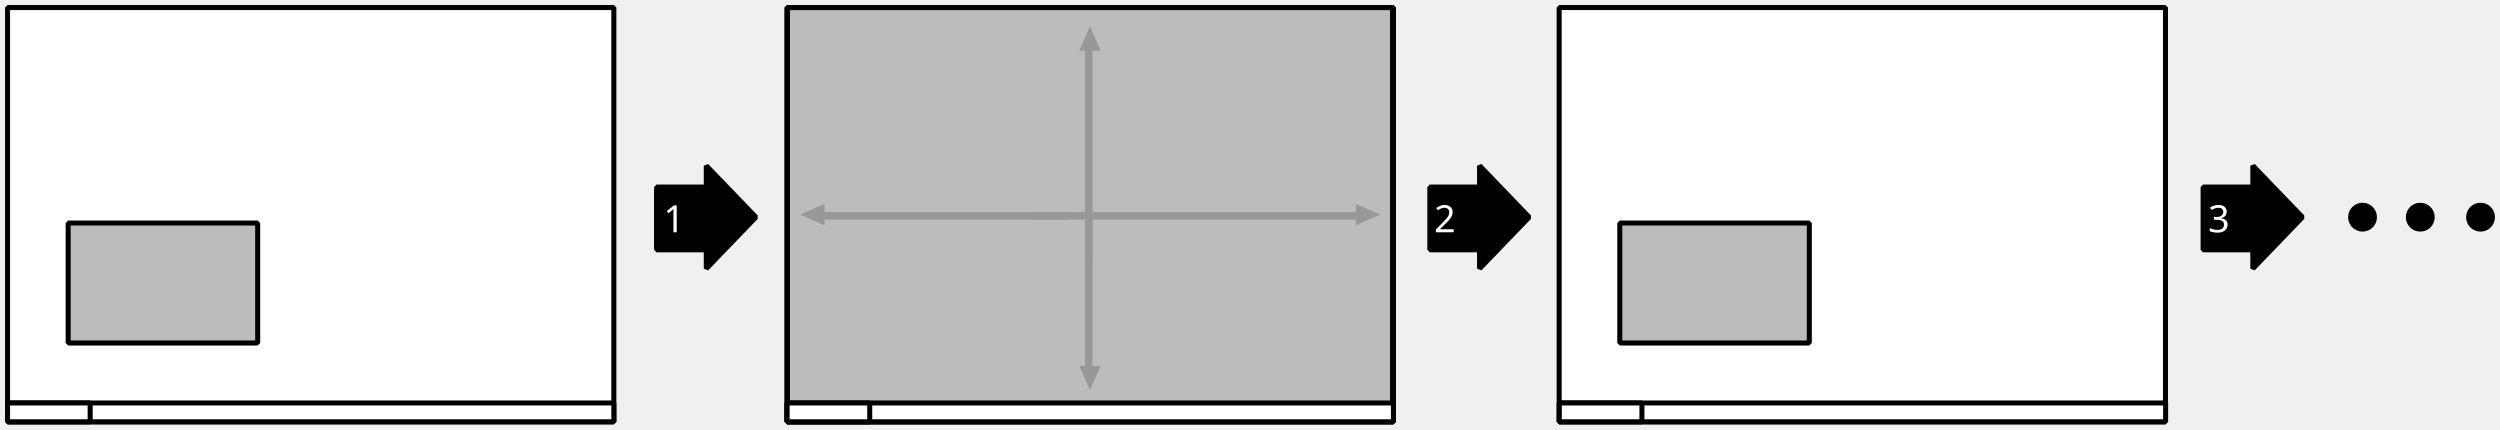
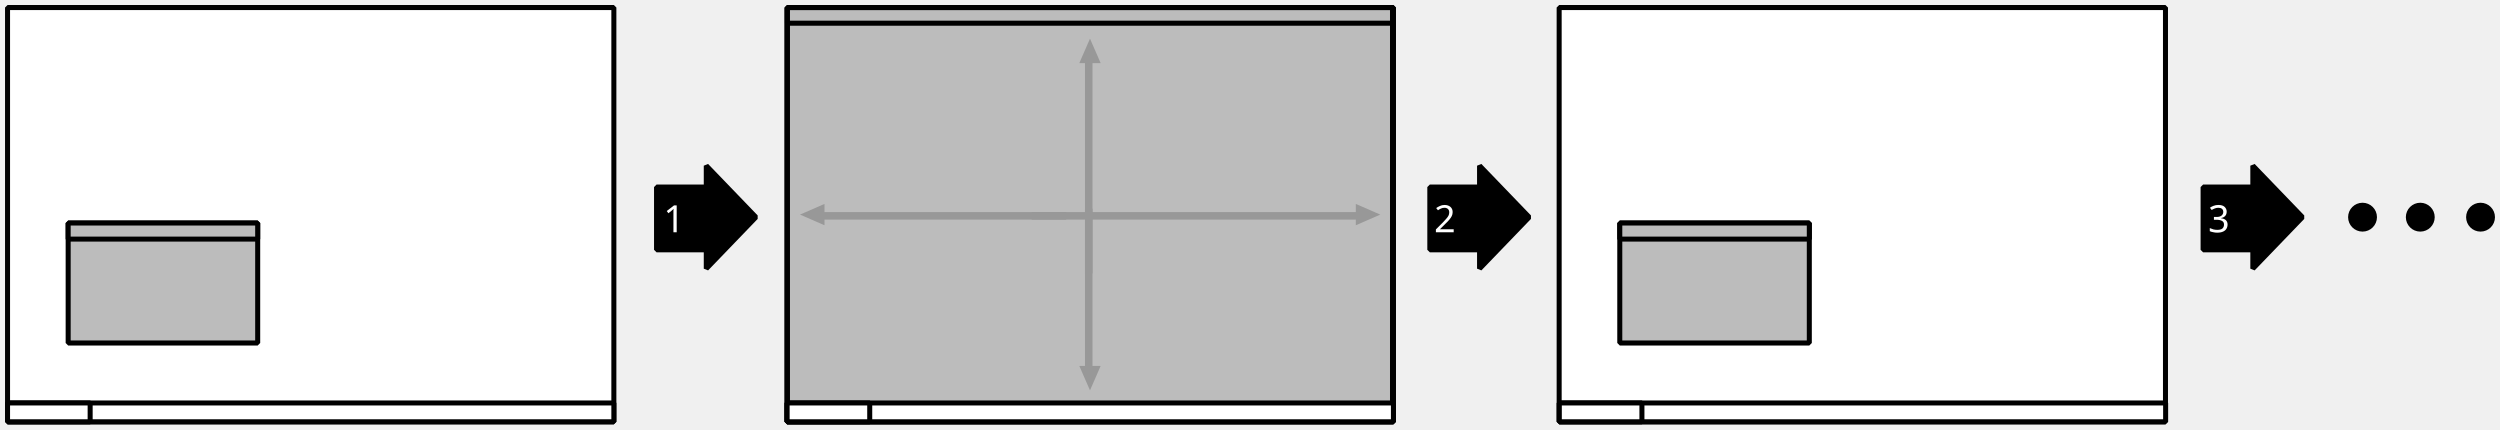
<svg xmlns="http://www.w3.org/2000/svg" width="995.75" height="171" viewBox="0 0 263.459 45.244" version="1.1" id="svg8">
-   <defs id="defs2" />
+   <defs id="defs2">
+     </defs>
  <g id="layer1" transform="translate(-1.000307,-1.36223)">
    <rect style="opacity:1;fill:#ffffff;fill-opacity:1;fill-rule:nonzero;stroke:#000000;stroke-width:0.529;stroke-linejoin:bevel;stroke-miterlimit:4;stroke-dasharray:none;stroke-dashoffset:0;stroke-opacity:1" id="rect4485-7" width="63.897" height="43.656" x="83.947" y="2.156" />
    <rect style="opacity:1;fill:#ffffff;fill-opacity:1;fill-rule:nonzero;stroke:#000000;stroke-width:0.529;stroke-linejoin:bevel;stroke-miterlimit:4;stroke-dasharray:none;stroke-dashoffset:0;stroke-opacity:1" id="rect4485-3" width="63.897" height="43.656" x="83.947" y="2.156" />
    <rect style="opacity:1;fill:#ffffff;fill-opacity:1;fill-rule:nonzero;stroke:#000000;stroke-width:0.529;stroke-linejoin:bevel;stroke-miterlimit:4;stroke-dasharray:none;stroke-dashoffset:0;stroke-opacity:1" id="rect4485" width="63.897" height="43.656" x="1.794" y="2.156" />
    <rect style="opacity:1;fill:#bcbcbc;fill-opacity:1;fill-rule:nonzero;stroke:#000000;stroke-width:0.529;stroke-linejoin:bevel;stroke-miterlimit:4;stroke-dasharray:none;stroke-dashoffset:0;stroke-opacity:1" id="rect4487" width="19.973" height="12.641" x="8.183" y="24.868" />
    <path style="opacity:1;fill:#000000;fill-opacity:1;fill-rule:nonzero;stroke:#000000;stroke-width:0.529;stroke-linejoin:bevel;stroke-miterlimit:4;stroke-dasharray:none;stroke-dashoffset:0;stroke-opacity:1" d="m 75.43,18.823 v 2.251 h -5.241 v 6.615 h 5.241 v 1.986 l 5.226,-5.426 z" id="rect4502" />
    <path style="opacity:1;fill:#000000;fill-opacity:1;fill-rule:nonzero;stroke:#000000;stroke-width:0.529;stroke-linejoin:bevel;stroke-miterlimit:4;stroke-dasharray:none;stroke-dashoffset:0;stroke-opacity:1" d="m 156.922,18.823 v 2.251 h -5.241 v 6.615 h 5.241 v 1.986 l 5.226,-5.426 z" id="rect4502-2" />
    <path style="opacity:1;fill:#000000;fill-opacity:1;fill-rule:nonzero;stroke:#000000;stroke-width:0.529;stroke-linejoin:bevel;stroke-miterlimit:4;stroke-dasharray:none;stroke-dashoffset:0;stroke-opacity:1" d="m 238.413,18.823 v 2.251 h -5.241 v 6.615 h 5.241 v 1.986 l 5.226,-5.426 z" id="rect4502-3" />
    <circle style="opacity:1;fill:#000000;fill-opacity:1;fill-rule:nonzero;stroke:#000000;stroke-width:0.38;stroke-linejoin:bevel;stroke-miterlimit:4;stroke-dasharray:none;stroke-dashoffset:0;stroke-opacity:1" id="path4878" cx="249.973" cy="24.249" r="1.331" />
    <circle style="opacity:1;fill:#000000;fill-opacity:1;fill-rule:nonzero;stroke:#000000;stroke-width:0.38;stroke-linejoin:bevel;stroke-miterlimit:4;stroke-dasharray:none;stroke-dashoffset:0;stroke-opacity:1" id="path4878-9" cx="256.059" cy="24.249" r="1.331" />
    <circle style="opacity:1;fill:#000000;fill-opacity:1;fill-rule:nonzero;stroke:#000000;stroke-width:0.38;stroke-linejoin:bevel;stroke-miterlimit:4;stroke-dasharray:none;stroke-dashoffset:0;stroke-opacity:1" id="path4878-2" cx="262.409" cy="24.249" r="1.331" />
    <text xml:space="preserve" style="font-style:normal;font-weight:normal;font-size:3.969px;line-height:6.615px;font-family:sans-serif;letter-spacing:0px;word-spacing:0px;fill:#ffffff;fill-opacity:1;stroke:none;stroke-width:0.265px;stroke-linecap:butt;stroke-linejoin:miter;stroke-opacity:1" x="74.622" y="25.836" id="text4924">
      <tspan id="tspan4922" x="74.622" y="25.836" style="text-align:center;text-anchor:middle;fill:#ffffff;fill-opacity:1;stroke-width:0.265px">1</tspan>
    </text>
    <text xml:space="preserve" style="font-style:normal;font-weight:normal;font-size:3.969px;line-height:6.615px;font-family:sans-serif;letter-spacing:0px;word-spacing:0px;fill:#ffffff;fill-opacity:1;stroke:none;stroke-width:0.265px;stroke-linecap:butt;stroke-linejoin:miter;stroke-opacity:1" x="155.849" y="25.836" id="text4924-3">
      <tspan id="tspan4922-7" x="155.849" y="25.836" style="text-align:center;text-anchor:middle;fill:#ffffff;fill-opacity:1;stroke-width:0.265px">2</tspan>
    </text>
    <rect style="opacity:1;fill:#bcbcbc;fill-opacity:1;fill-rule:nonzero;stroke:#000000;stroke-width:0.529;stroke-linejoin:bevel;stroke-miterlimit:4;stroke-dasharray:none;stroke-dashoffset:0;stroke-opacity:1" id="rect4487-3" width="63.762" height="43.62" x="83.986" y="2.167" />
    <g id="g4505" transform="translate(0,-7.077963)">
      <path id="rect4502-2-3" d="m 143.879,29.929 v 0.861 h -34.166 v 0.794 h 34.166 v 0.597 l 2.58,-1.126 z" style="opacity:1;fill:#989898;fill-opacity:1;fill-rule:nonzero;stroke:none;stroke-width:0.529;stroke-linejoin:bevel;stroke-miterlimit:4;stroke-dasharray:none;stroke-dashoffset:0;stroke-opacity:1" />
      <path id="rect4502-2-3-1" d="m 87.888,29.929 v 0.861 h 25.473 v 0.794 H 87.888 v 0.597 l -2.58,-1.126 z" style="opacity:1;fill:#989898;fill-opacity:1;fill-rule:nonzero;stroke:none;stroke-width:0.529;stroke-linejoin:bevel;stroke-miterlimit:4;stroke-dasharray:none;stroke-dashoffset:0;stroke-opacity:1" />
    </g>
    <rect style="opacity:1;fill:#ffffff;fill-opacity:1;fill-rule:nonzero;stroke:#000000;stroke-width:0.529;stroke-linejoin:bevel;stroke-miterlimit:4;stroke-dasharray:none;stroke-dashoffset:0;stroke-opacity:1" id="rect4485-6" width="63.897" height="43.656" x="165.31" y="2.156" />
    <rect style="opacity:1;fill:#bcbcbc;fill-opacity:1;fill-rule:nonzero;stroke:#000000;stroke-width:0.529;stroke-linejoin:bevel;stroke-miterlimit:4;stroke-dasharray:none;stroke-dashoffset:0;stroke-opacity:1" id="rect4487-7" width="19.973" height="12.641" x="171.699" y="24.868" />
    <text xml:space="preserve" style="font-style:normal;font-weight:normal;font-size:3.969px;line-height:6.615px;font-family:sans-serif;letter-spacing:0px;word-spacing:0px;fill:#ffffff;fill-opacity:1;stroke:none;stroke-width:0.265px;stroke-linecap:butt;stroke-linejoin:miter;stroke-opacity:1" x="237.42" y="25.836" id="text4924-3-2">
      <tspan id="tspan4922-7-9" x="237.42" y="25.836" style="text-align:center;text-anchor:middle;fill:#ffffff;fill-opacity:1;stroke-width:0.265px">3</tspan>
    </text>
    <path style="opacity:1;fill:#989898;fill-opacity:1;fill-rule:nonzero;stroke:none;stroke-width:0.529;stroke-linejoin:bevel;stroke-miterlimit:4;stroke-dasharray:none;stroke-dashoffset:0;stroke-opacity:1" d="m 116.993,39.923 h -0.861 v -16.571 h -0.794 v 16.571 h -0.597 l 1.126,2.58 z" id="rect4502-2-3-3" />
-     <path style="opacity:1;fill:#989898;fill-opacity:1;fill-rule:nonzero;stroke:none;stroke-width:0.529;stroke-linejoin:bevel;stroke-miterlimit:4;stroke-dasharray:none;stroke-dashoffset:0;stroke-opacity:1" d="m 116.993,6.704 h -0.861 v 22.166 h -0.794 V 6.704 h -0.597 l 1.126,-2.58 z" id="rect4502-2-3-1-6" />
+     <path style="opacity:1;fill:#989898;fill-opacity:1;fill-rule:nonzero;stroke:none;stroke-width:0.529;stroke-linejoin:bevel;stroke-miterlimit:4;stroke-dasharray:none;stroke-dashoffset:0;stroke-opacity:1" d="m 116.993,8.014 h -0.861 V 30.18 h -0.794 V 8.014 h -0.597 l 1.126,-2.58 z" id="rect4502-2-3-1-6" />
    <rect style="opacity:1;fill:#ffffff;fill-opacity:1;fill-rule:nonzero;stroke:#000000;stroke-width:0.529;stroke-linejoin:bevel;stroke-miterlimit:4;stroke-dasharray:none;stroke-dashoffset:0;stroke-opacity:1" id="rect4485-75" width="63.897" height="1.984" x="1.794" y="43.828" />
    <rect style="opacity:1;fill:#ffffff;fill-opacity:1;fill-rule:nonzero;stroke:#000000;stroke-width:0.529;stroke-linejoin:bevel;stroke-miterlimit:4;stroke-dasharray:none;stroke-dashoffset:0;stroke-opacity:1" id="rect4485-75-3" width="8.706" height="1.984" x="1.794" y="43.828" />
    <rect style="opacity:1;fill:#ffffff;fill-opacity:1;fill-rule:nonzero;stroke:#000000;stroke-width:0.529;stroke-linejoin:bevel;stroke-miterlimit:4;stroke-dasharray:none;stroke-dashoffset:0;stroke-opacity:1" id="rect4485-75-5" width="63.897" height="1.984" x="83.949" y="43.828" />
    <rect style="opacity:1;fill:#ffffff;fill-opacity:1;fill-rule:nonzero;stroke:#000000;stroke-width:0.529;stroke-linejoin:bevel;stroke-miterlimit:4;stroke-dasharray:none;stroke-dashoffset:0;stroke-opacity:1" id="rect4485-75-3-6" width="8.706" height="1.984" x="83.949" y="43.828" />
    <rect style="opacity:1;fill:#ffffff;fill-opacity:1;fill-rule:nonzero;stroke:#000000;stroke-width:0.529;stroke-linejoin:bevel;stroke-miterlimit:4;stroke-dasharray:none;stroke-dashoffset:0;stroke-opacity:1" id="rect4485-75-5-2" width="63.897" height="1.984" x="165.326" y="43.828" />
    <rect style="opacity:1;fill:#ffffff;fill-opacity:1;fill-rule:nonzero;stroke:#000000;stroke-width:0.529;stroke-linejoin:bevel;stroke-miterlimit:4;stroke-dasharray:none;stroke-dashoffset:0;stroke-opacity:1" id="rect4485-75-3-6-9" width="8.706" height="1.984" x="165.326" y="43.828" />
+     <rect style="opacity:1;fill:#bcbcbc;fill-opacity:1;fill-rule:nonzero;stroke:#000000;stroke-width:0.529;stroke-linejoin:bevel;stroke-miterlimit:4;stroke-dasharray:none;stroke-dashoffset:0;stroke-opacity:1" id="rect4487-36-7-6" width="19.973" height="1.694" x="8.183" y="24.868" />
+     <rect style="opacity:1;fill:#bcbcbc;fill-opacity:1;fill-rule:nonzero;stroke:#000000;stroke-width:0.529;stroke-linejoin:bevel;stroke-miterlimit:4;stroke-dasharray:none;stroke-dashoffset:0;stroke-opacity:1" id="rect4487-36-7-7" width="19.973" height="1.694" x="171.699" y="24.868" />
+     <rect style="opacity:1;fill:#bcbcbc;fill-opacity:1;fill-rule:nonzero;stroke:#000000;stroke-width:0.529;stroke-linejoin:bevel;stroke-miterlimit:4;stroke-dasharray:none;stroke-dashoffset:0;stroke-opacity:1" id="rect4487-3-5" width="63.762" height="1.64" x="83.986" y="2.167" />
  </g>
</svg>
